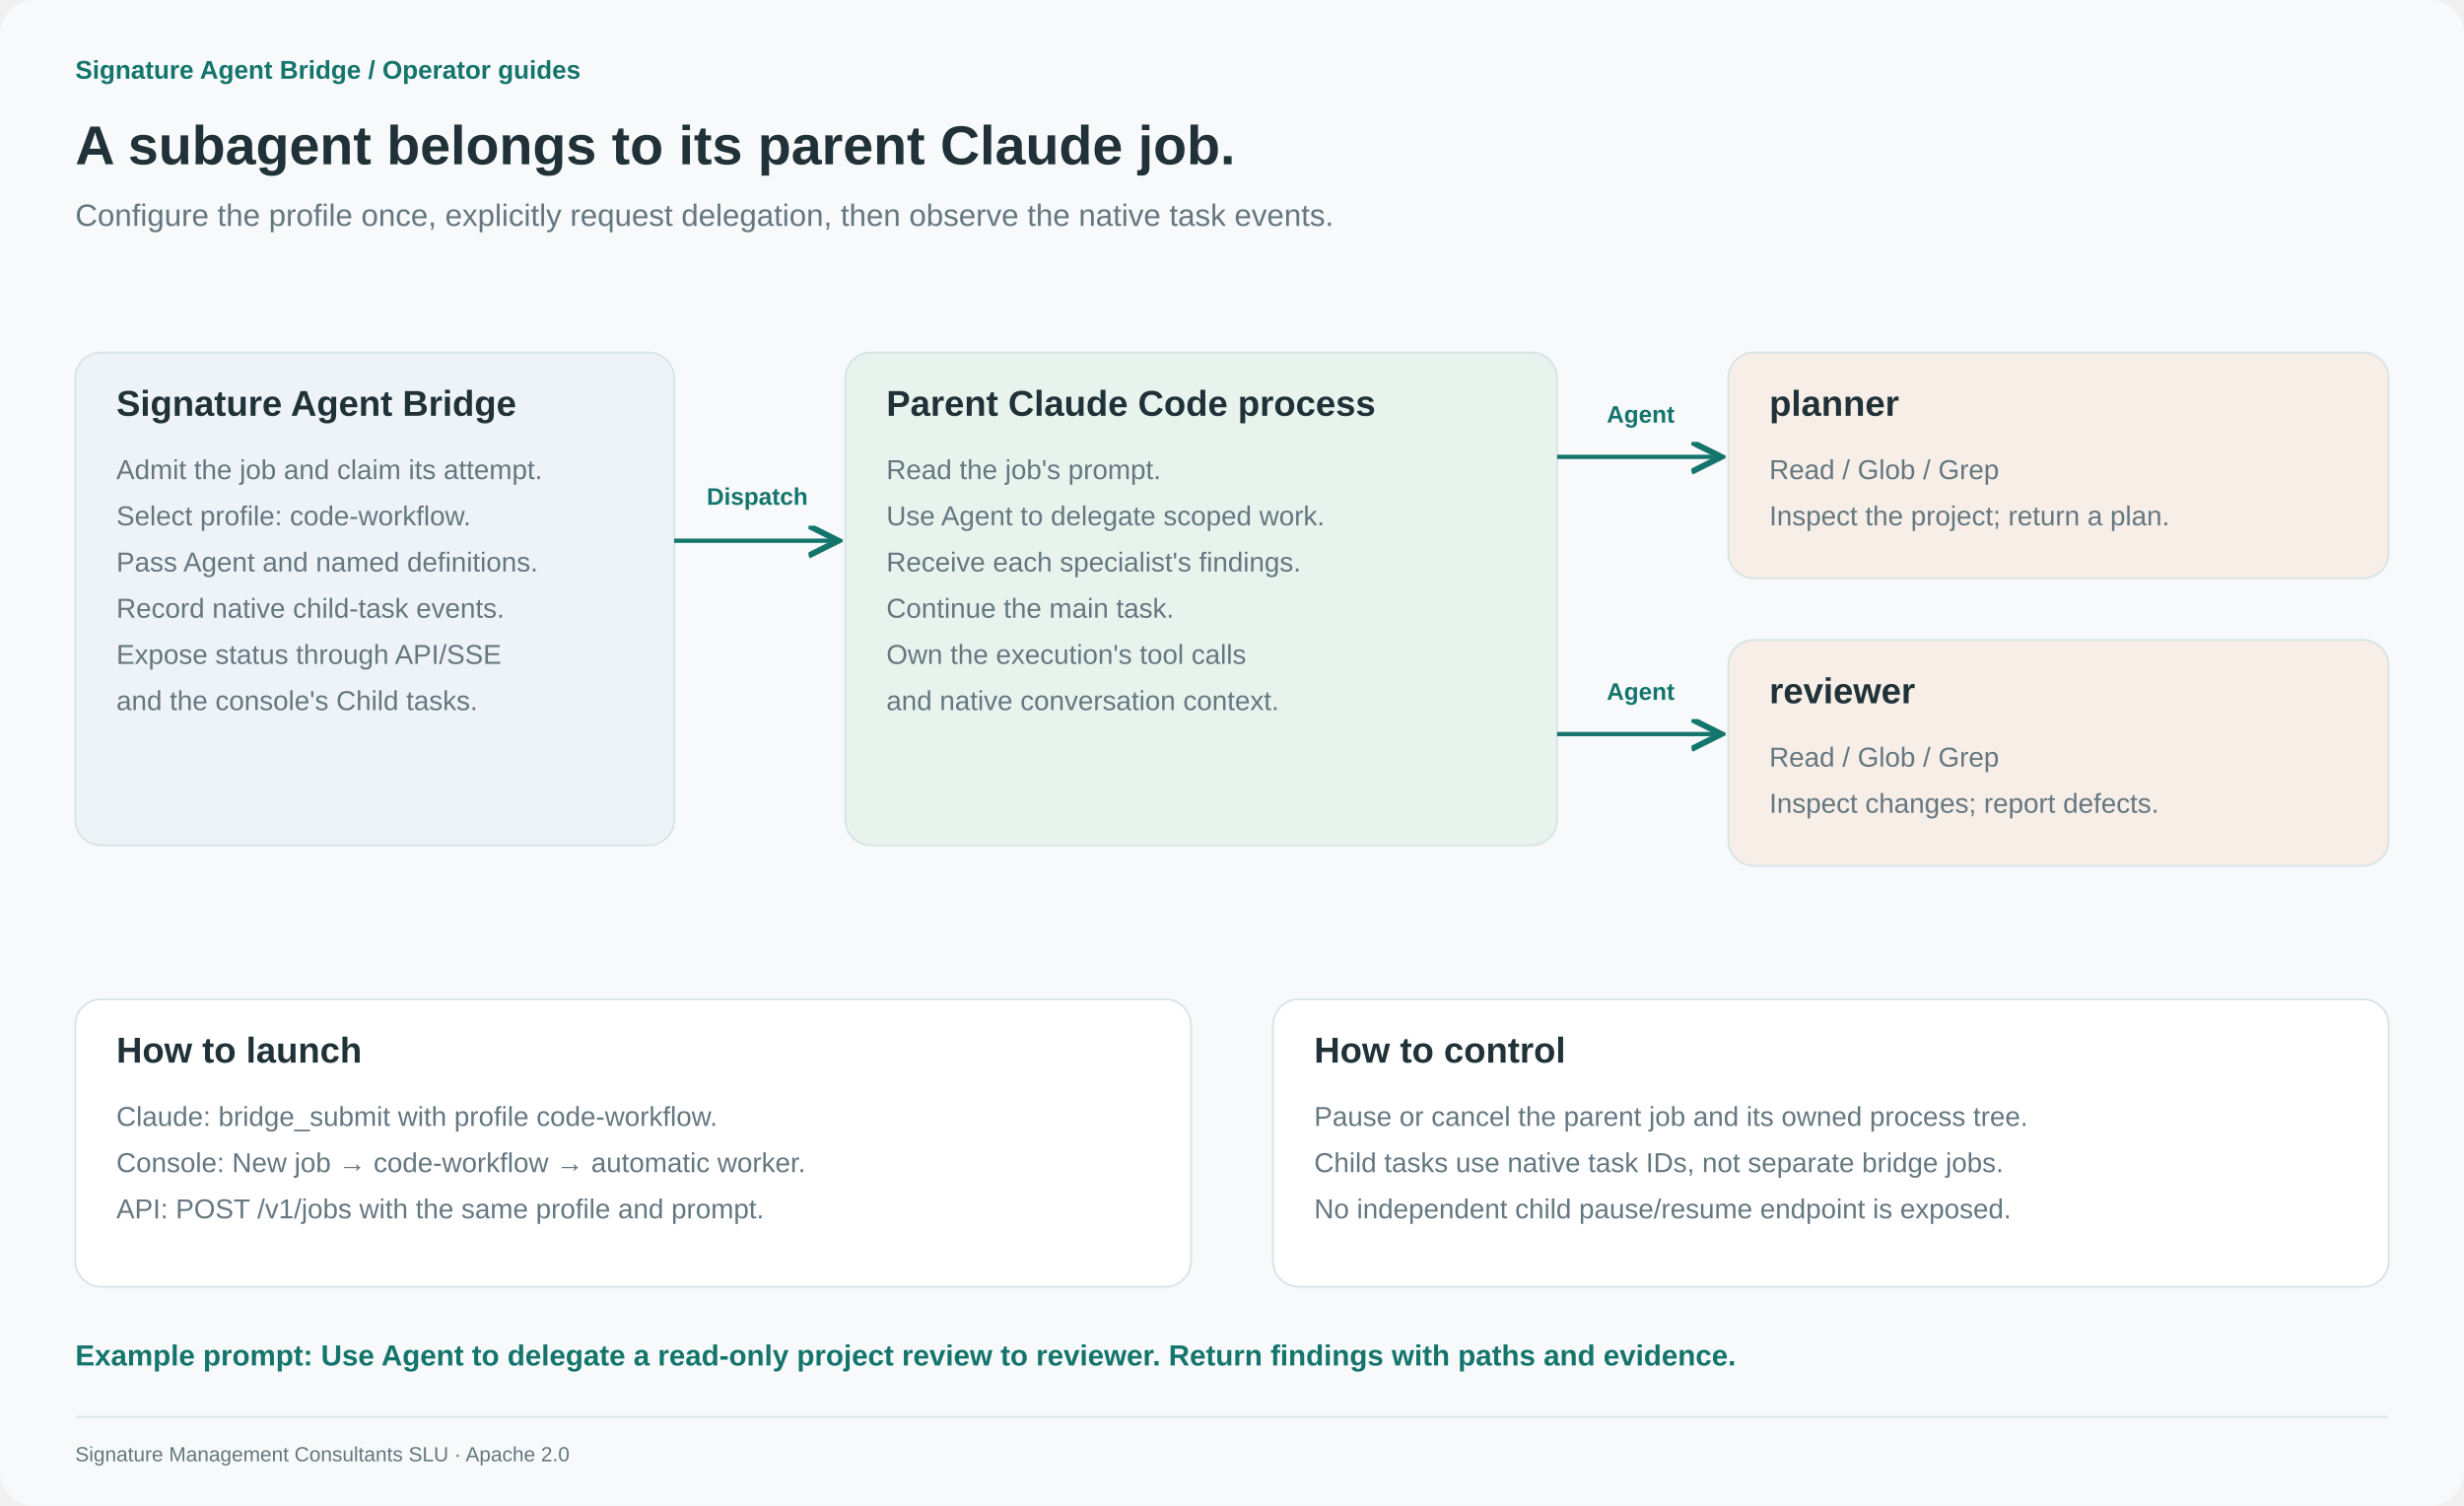
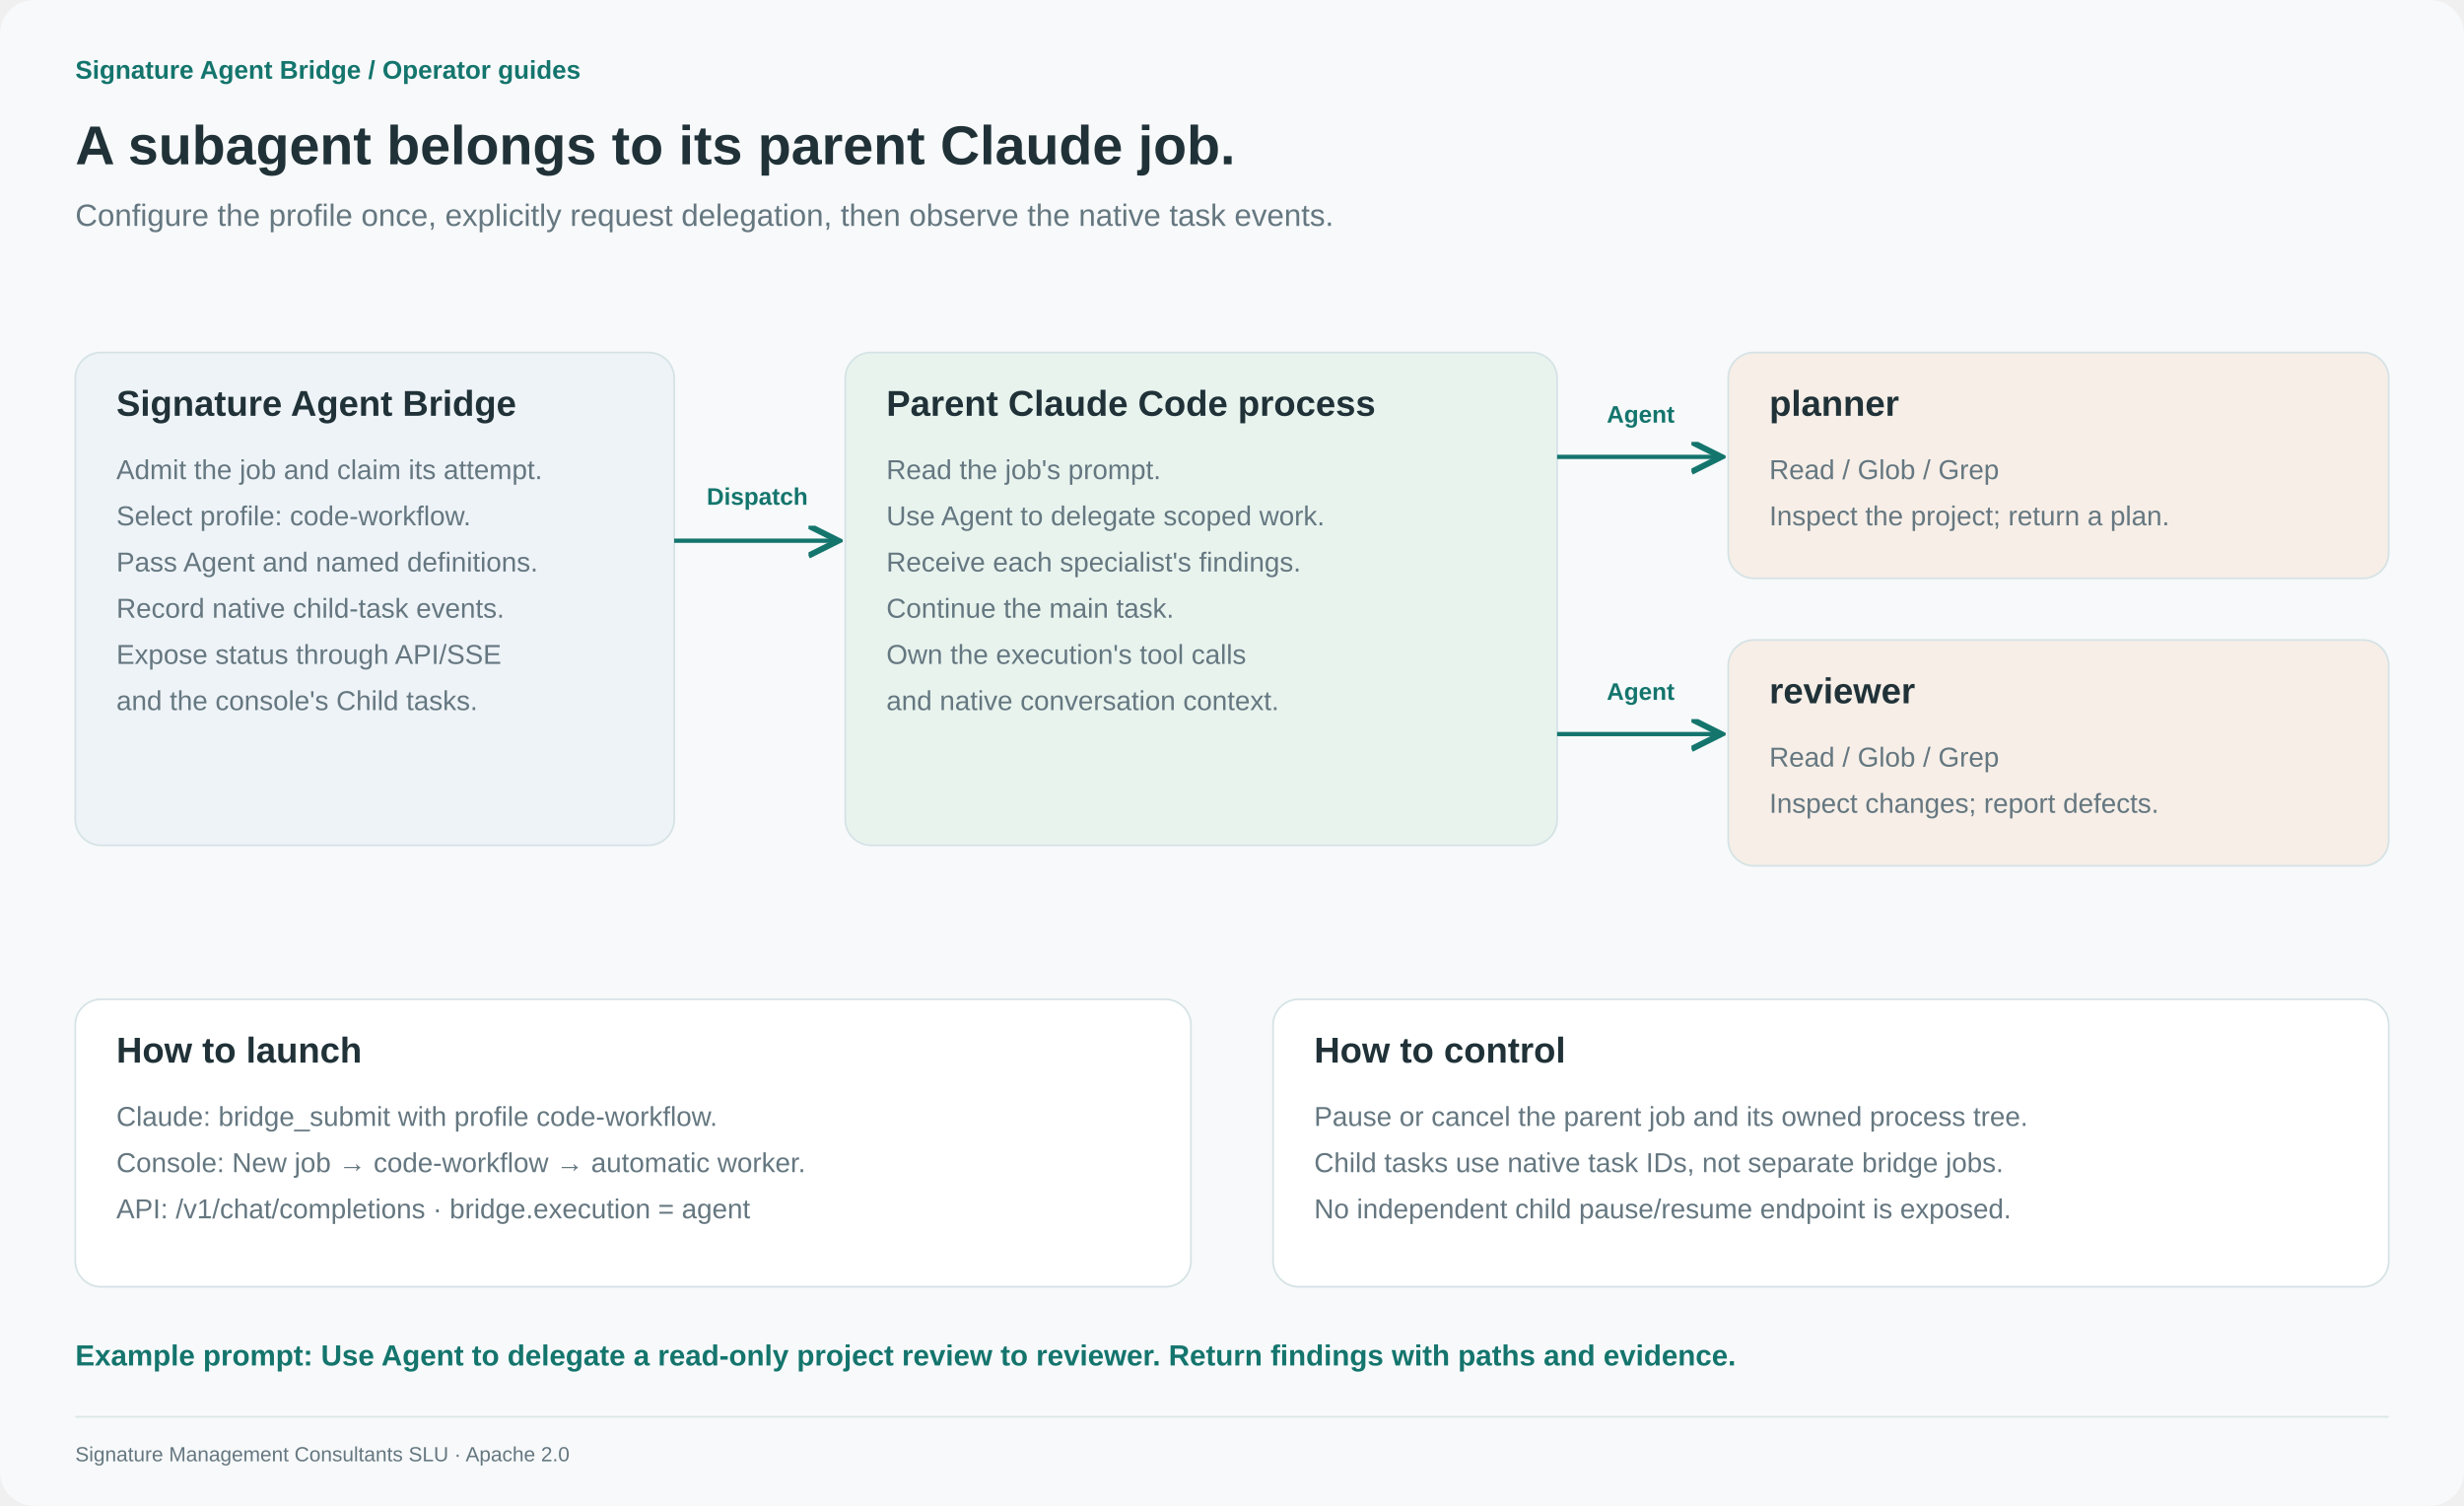
<svg xmlns="http://www.w3.org/2000/svg" width="1440" height="880" viewBox="0 0 1440 880" role="img" aria-labelledby="title description">
  <defs>
    <marker id="a" markerWidth="8" markerHeight="8" refX="7" refY="3.5" orient="auto">
      <path d="M0 0 7 3.5 0 7" fill="none" stroke="#14756d" stroke-width="1.4" />
    </marker>
  </defs>
  <rect width="1440" height="880" rx="20" fill="#f7f9fa" />
  <g font-family="Arial,Helvetica,sans-serif">
    <text x="44" y="46" font-size="15" fill="#14756d" font-weight="600">Signature Agent Bridge / Operator guides</text>
    <text x="44" y="96" font-size="32" fill="#203238" font-weight="600">A subagent belongs to its parent Claude job.</text>
    <text x="44" y="132" font-size="18" fill="#657780" font-weight="400">Configure the profile once, explicitly request delegation, then observe the native task events.</text>
    <rect x="44" y="206" width="350" height="288" rx="15" fill="#eef3f7" stroke="#d5e2e5" />
    <text x="68" y="243" font-size="21" fill="#203238" font-weight="600">Signature Agent Bridge</text>
    <text x="68" y="280" font-size="16" fill="#657780" font-weight="400">Admit the job and claim its attempt.</text>
    <text x="68" y="307" font-size="16" fill="#657780" font-weight="400">Select profile: code-workflow.</text>
    <text x="68" y="334" font-size="16" fill="#657780" font-weight="400">Pass Agent and named definitions.</text>
    <text x="68" y="361" font-size="16" fill="#657780" font-weight="400">Record native child-task events.</text>
    <text x="68" y="388" font-size="16" fill="#657780" font-weight="400">Expose status through API/SSE</text>
    <text x="68" y="415" font-size="16" fill="#657780" font-weight="400">and the console's Child tasks.</text>
    <rect x="494" y="206" width="416" height="288" rx="15" fill="#e8f3ee" stroke="#d5e2e5" />
    <text x="518" y="243" font-size="21" fill="#203238" font-weight="600">Parent Claude Code process</text>
    <text x="518" y="280" font-size="16" fill="#657780" font-weight="400">Read the job's prompt.</text>
    <text x="518" y="307" font-size="16" fill="#657780" font-weight="400">Use Agent to delegate scoped work.</text>
    <text x="518" y="334" font-size="16" fill="#657780" font-weight="400">Receive each specialist's findings.</text>
    <text x="518" y="361" font-size="16" fill="#657780" font-weight="400">Continue the main task.</text>
    <text x="518" y="388" font-size="16" fill="#657780" font-weight="400">Own the execution's tool calls</text>
    <text x="518" y="415" font-size="16" fill="#657780" font-weight="400">and native conversation context.</text>
    <rect x="1010" y="206" width="386" height="132" rx="15" fill="#f6eee7" stroke="#d5e2e5" />
    <text x="1034" y="243" font-size="21" fill="#203238" font-weight="600">planner</text>
    <text x="1034" y="280" font-size="16" fill="#657780" font-weight="400">Read / Glob / Grep</text>
    <text x="1034" y="307" font-size="16" fill="#657780" font-weight="400">Inspect the project; return a plan.</text>
    <rect x="1010" y="374" width="386" height="132" rx="15" fill="#f6eee7" stroke="#d5e2e5" />
    <text x="1034" y="411" font-size="21" fill="#203238" font-weight="600">reviewer</text>
    <text x="1034" y="448" font-size="16" fill="#657780" font-weight="400">Read / Glob / Grep</text>
    <text x="1034" y="475" font-size="16" fill="#657780" font-weight="400">Inspect changes; report defects.</text>
    <path d="M394 316H490" stroke="#14756d" stroke-width="2.5" fill="none" marker-end="url(#a)" />
    <text x="413" y="295" font-size="14" fill="#14756d" font-weight="600">Dispatch</text>
    <path d="M910 267H1006" stroke="#14756d" stroke-width="2.5" fill="none" marker-end="url(#a)" />
    <text x="939" y="247" font-size="14" fill="#14756d" font-weight="600">Agent</text>
    <path d="M910 429H1006" stroke="#14756d" stroke-width="2.5" fill="none" marker-end="url(#a)" />
    <text x="939" y="409" font-size="14" fill="#14756d" font-weight="600">Agent</text>
    <rect x="44" y="584" width="652" height="168" rx="15" fill="#fff" stroke="#d5e2e5" />
    <text x="68" y="621" font-size="21" fill="#203238" font-weight="600">How to launch</text>
    <text x="68" y="658" font-size="16" fill="#657780" font-weight="400">Claude: bridge_submit with profile code-workflow.</text>
    <text x="68" y="685" font-size="16" fill="#657780" font-weight="400">Console: New job → code-workflow → automatic worker.</text>
-     <text x="68" y="712" font-size="16" fill="#657780" font-weight="400">API: POST /v1/jobs with the same profile and prompt.</text>
+     <text x="68" y="712" font-size="16" fill="#657780" font-weight="400">API: /v1/chat/completions · bridge.execution = agent</text>
    <rect x="744" y="584" width="652" height="168" rx="15" fill="#fff" stroke="#d5e2e5" />
    <text x="768" y="621" font-size="21" fill="#203238" font-weight="600">How to control</text>
    <text x="768" y="658" font-size="16" fill="#657780" font-weight="400">Pause or cancel the parent job and its owned process tree.</text>
    <text x="768" y="685" font-size="16" fill="#657780" font-weight="400">Child tasks use native task IDs, not separate bridge jobs.</text>
    <text x="768" y="712" font-size="16" fill="#657780" font-weight="400">No independent child pause/resume endpoint is exposed.</text>
    <text x="44" y="798" font-size="17" fill="#14756d" font-weight="600">Example prompt: Use Agent to delegate a read-only project review to reviewer. Return findings with paths and evidence.</text>
    <path d="M44 828H1396" stroke="#dbe6e7" />
    <text x="44" y="854" font-size="12" fill="#657780" font-weight="400">Signature Management Consultants SLU · Apache 2.0</text>
  </g>
</svg>
